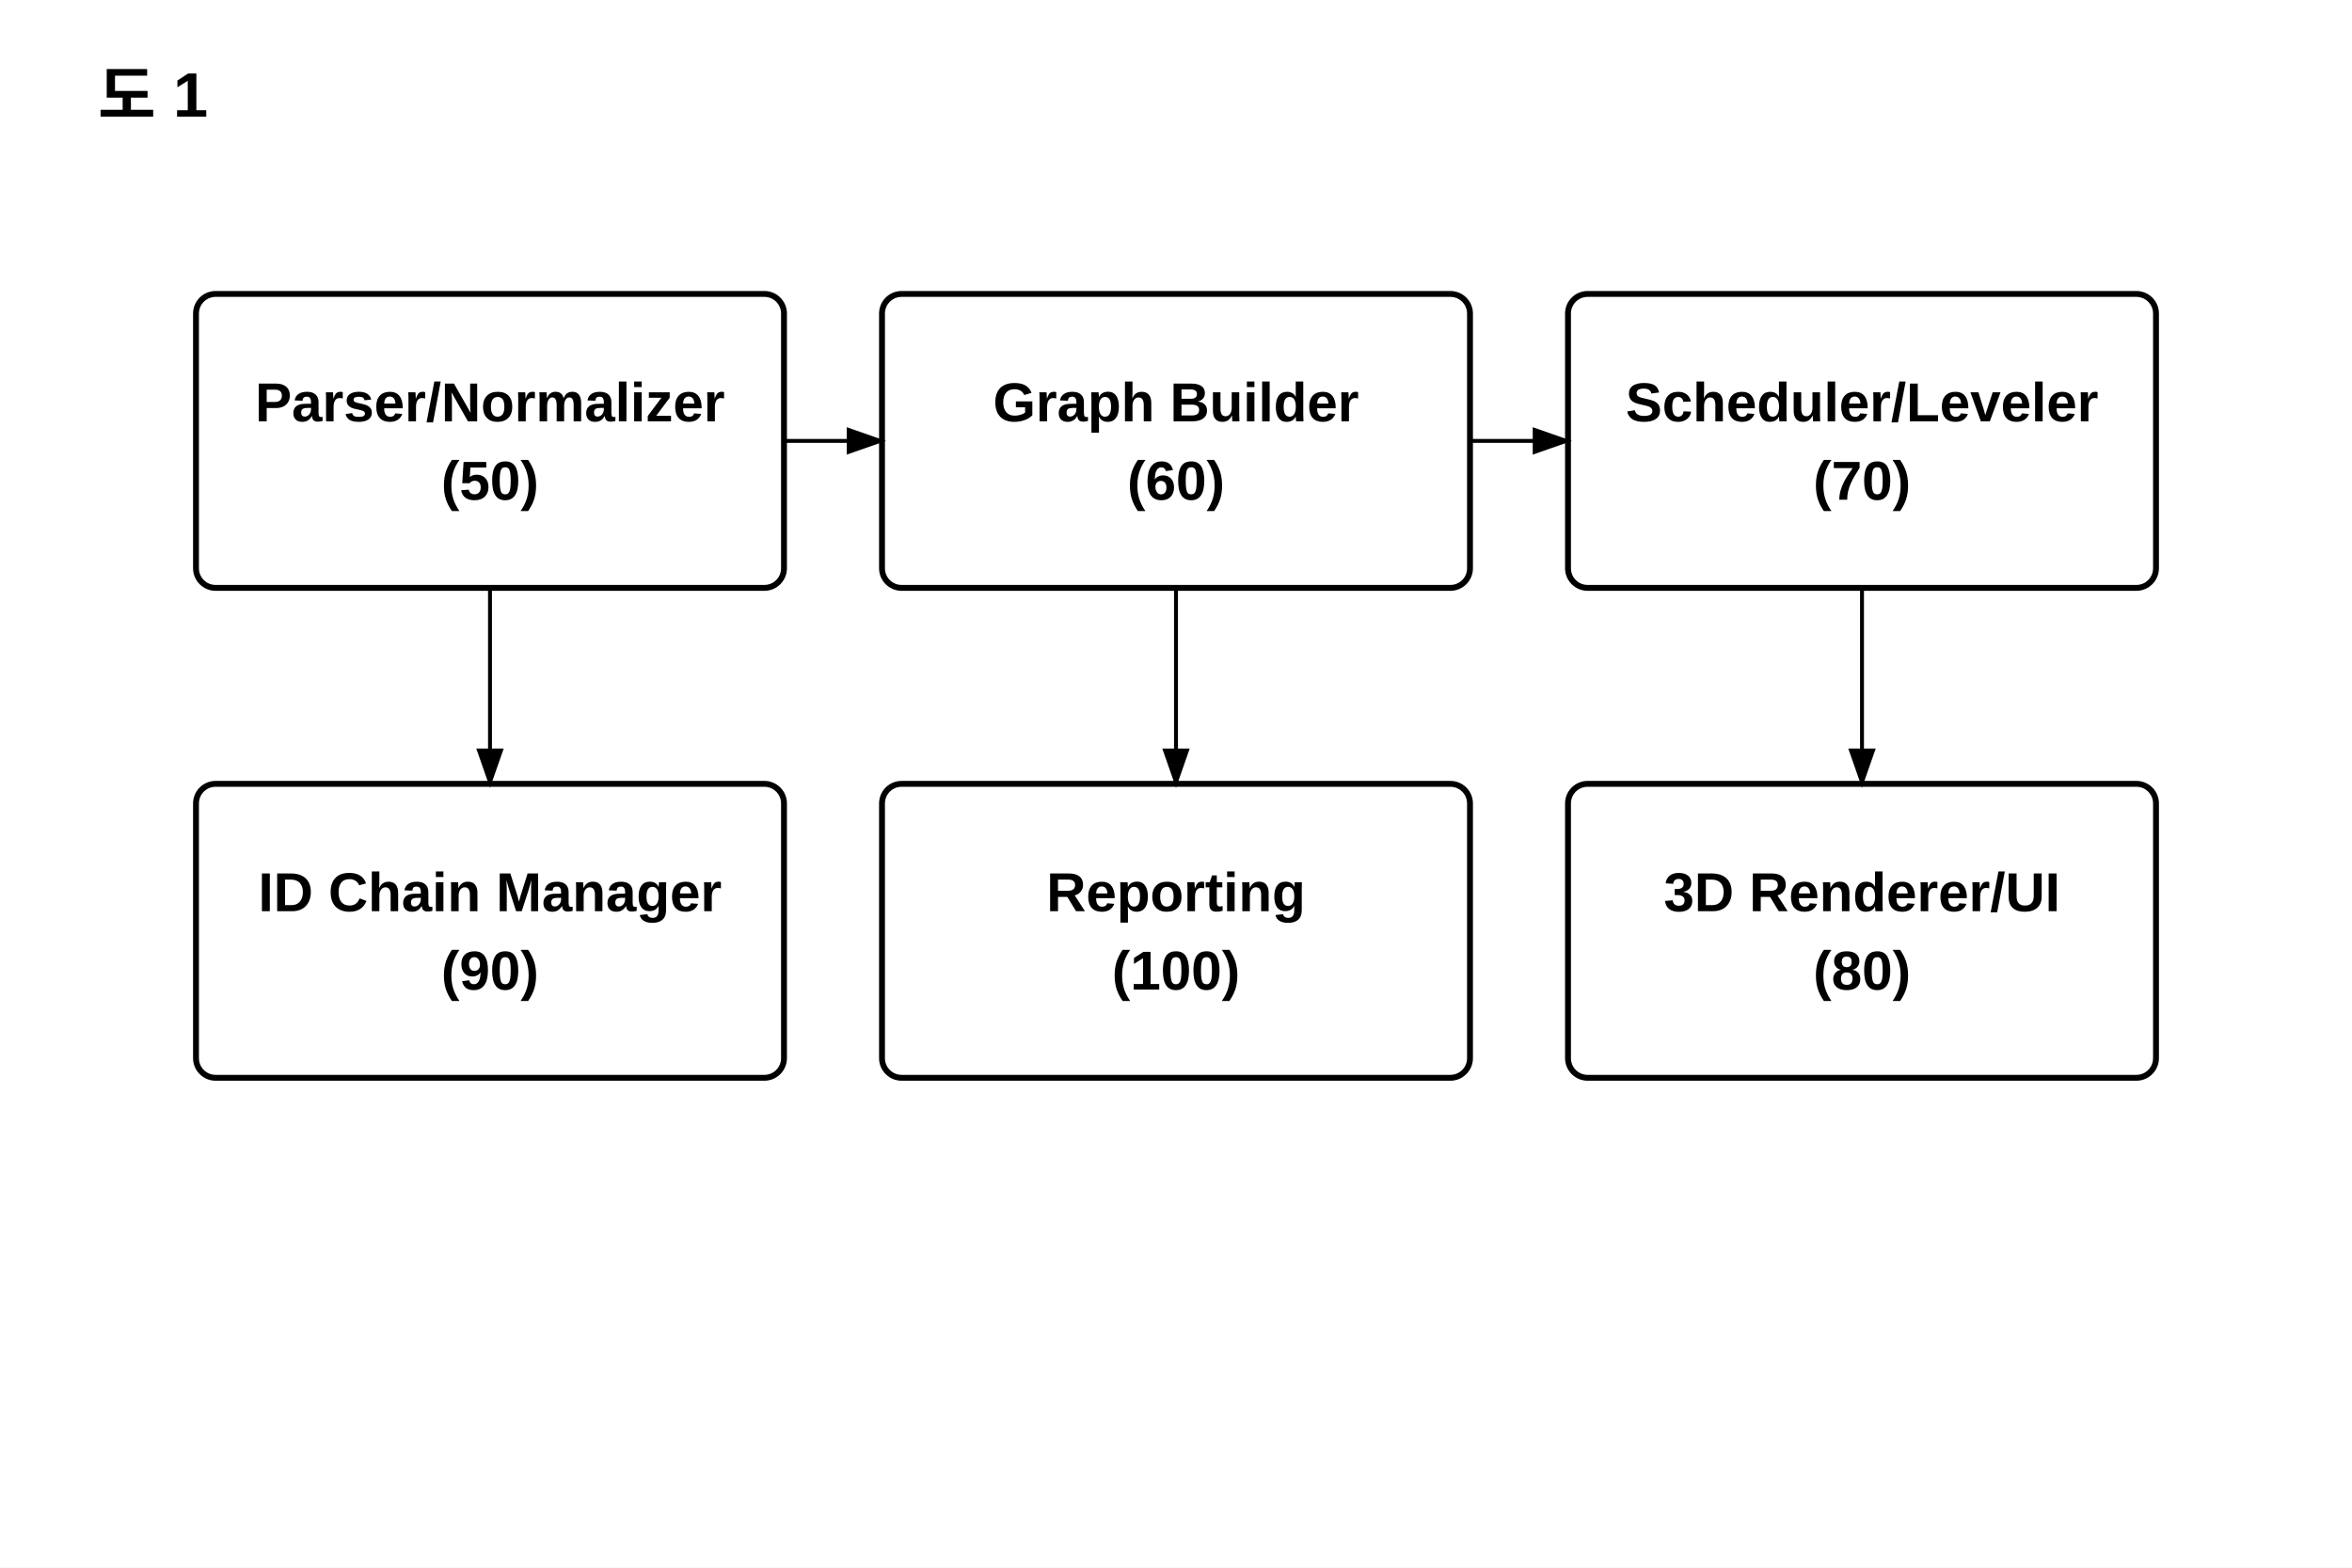
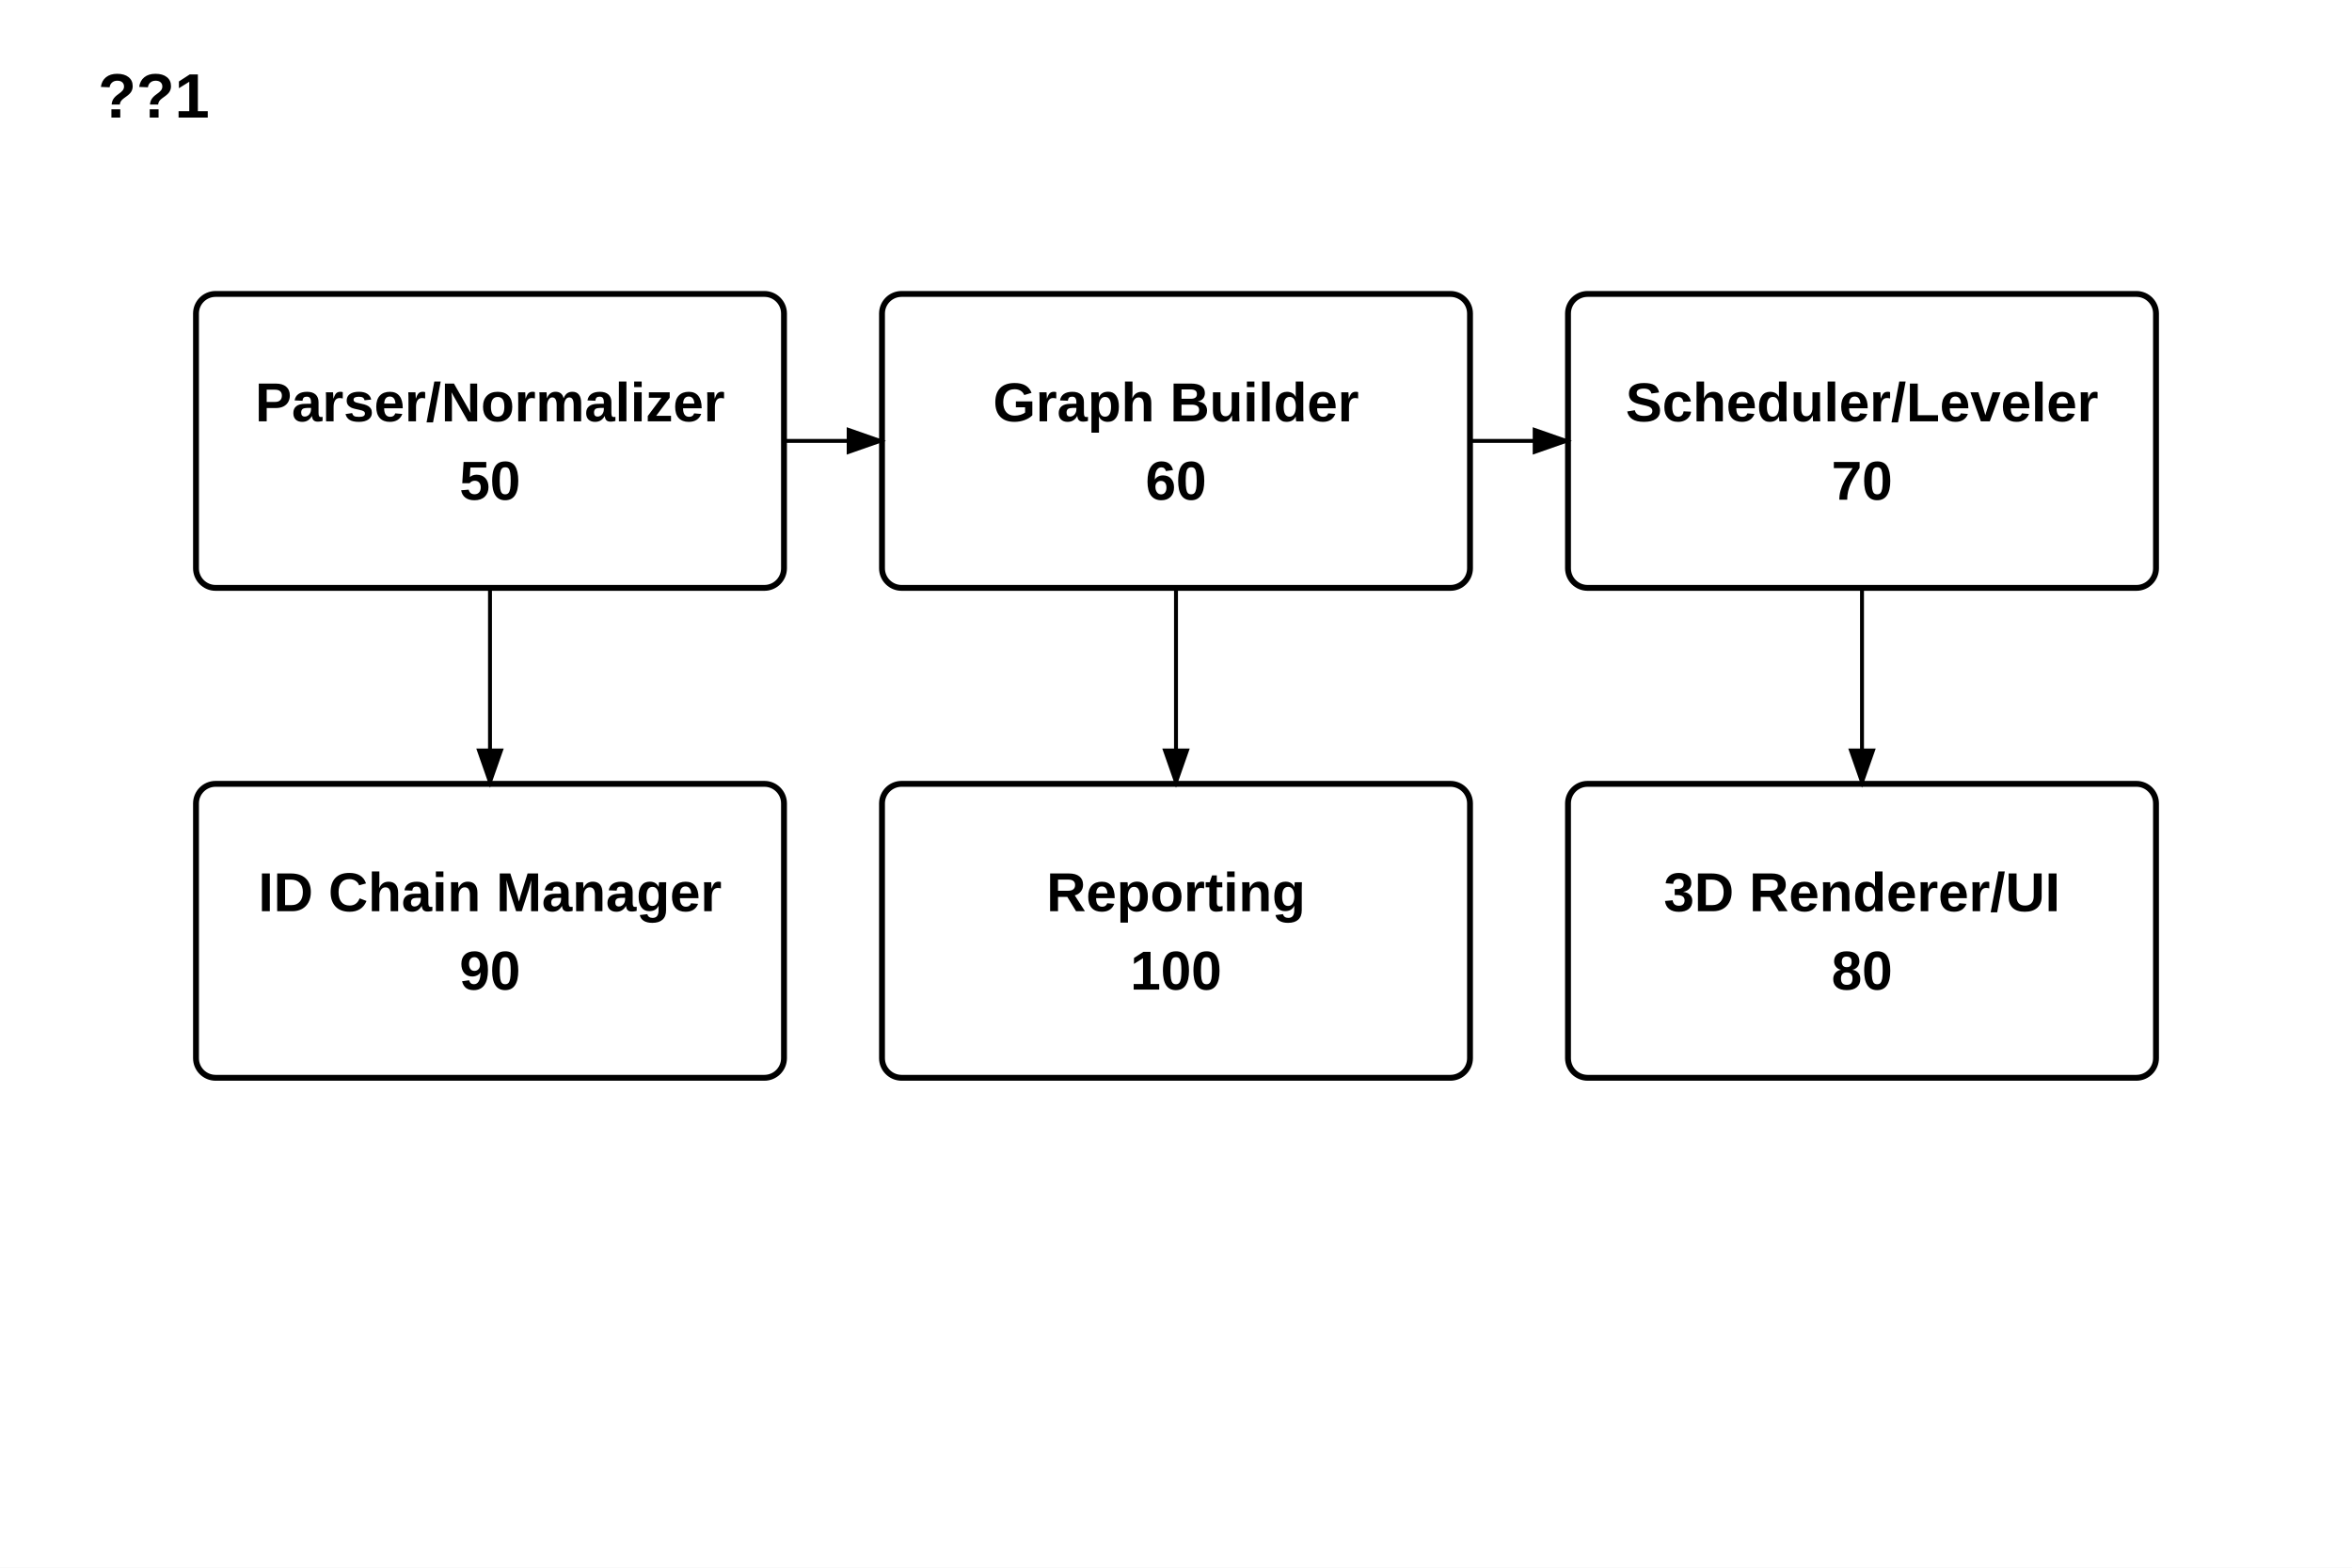
<svg xmlns="http://www.w3.org/2000/svg" width="1200" height="800" viewBox="0 0 1200 800">
  <rect width="100%" height="100%" fill="white" />
  <defs>
    <marker id="arrowhead" markerWidth="10" markerHeight="7" refX="9" refY="3.5" orient="auto">
      <polygon points="0 0, 10 3.5, 0 7" fill="black" />
    </marker>
  </defs>
-   <text x="50" y="60" font-family="Arial, sans-serif" font-size="32" font-weight="bold">도 1</text>
+   <text x="50" y="60" font-family="Arial, sans-serif" font-size="32" font-weight="bold">??1</text>
  <rect x="100" y="150" width="300" height="150" fill="white" stroke="black" stroke-width="3" rx="10" />
  <text x="250" y="215" text-anchor="middle" font-family="Arial, sans-serif" font-size="28" font-weight="bold">Parser/Normalizer</text>
-   <text x="250" y="255" text-anchor="middle" font-family="Arial, sans-serif" font-size="28" font-weight="bold">(50)</text>
+   <text x="250" y="255" text-anchor="middle" font-family="Arial, sans-serif" font-size="28" font-weight="bold">50</text>
  <rect x="450" y="150" width="300" height="150" fill="white" stroke="black" stroke-width="3" rx="10" />
  <text x="600" y="215" text-anchor="middle" font-family="Arial, sans-serif" font-size="28" font-weight="bold">Graph Builder</text>
-   <text x="600" y="255" text-anchor="middle" font-family="Arial, sans-serif" font-size="28" font-weight="bold">(60)</text>
+   <text x="600" y="255" text-anchor="middle" font-family="Arial, sans-serif" font-size="28" font-weight="bold">60</text>
  <rect x="800" y="150" width="300" height="150" fill="white" stroke="black" stroke-width="3" rx="10" />
  <text x="950" y="215" text-anchor="middle" font-family="Arial, sans-serif" font-size="28" font-weight="bold">Scheduler/Leveler</text>
-   <text x="950" y="255" text-anchor="middle" font-family="Arial, sans-serif" font-size="28" font-weight="bold">(70)</text>
+   <text x="950" y="255" text-anchor="middle" font-family="Arial, sans-serif" font-size="28" font-weight="bold">70</text>
  <rect x="800" y="400" width="300" height="150" fill="white" stroke="black" stroke-width="3" rx="10" />
  <text x="950" y="465" text-anchor="middle" font-family="Arial, sans-serif" font-size="28" font-weight="bold">3D Renderer/UI</text>
-   <text x="950" y="505" text-anchor="middle" font-family="Arial, sans-serif" font-size="28" font-weight="bold">(80)</text>
+   <text x="950" y="505" text-anchor="middle" font-family="Arial, sans-serif" font-size="28" font-weight="bold">80</text>
  <rect x="100" y="400" width="300" height="150" fill="white" stroke="black" stroke-width="3" rx="10" />
  <text x="250" y="465" text-anchor="middle" font-family="Arial, sans-serif" font-size="28" font-weight="bold">ID Chain Manager</text>
-   <text x="250" y="505" text-anchor="middle" font-family="Arial, sans-serif" font-size="28" font-weight="bold">(90)</text>
+   <text x="250" y="505" text-anchor="middle" font-family="Arial, sans-serif" font-size="28" font-weight="bold">90</text>
  <rect x="450" y="400" width="300" height="150" fill="white" stroke="black" stroke-width="3" rx="10" />
  <text x="600" y="465" text-anchor="middle" font-family="Arial, sans-serif" font-size="28" font-weight="bold">Reporting</text>
-   <text x="600" y="505" text-anchor="middle" font-family="Arial, sans-serif" font-size="28" font-weight="bold">(100)</text>
+   <text x="600" y="505" text-anchor="middle" font-family="Arial, sans-serif" font-size="28" font-weight="bold">100</text>
  <line x1="400" y1="225" x2="450" y2="225" stroke="black" stroke-width="2" marker-end="url(#arrowhead)" />
  <line x1="750" y1="225" x2="800" y2="225" stroke="black" stroke-width="2" marker-end="url(#arrowhead)" />
  <line x1="950" y1="300" x2="950" y2="400" stroke="black" stroke-width="2" marker-end="url(#arrowhead)" />
  <line x1="250" y1="300" x2="250" y2="400" stroke="black" stroke-width="2" marker-end="url(#arrowhead)" />
  <line x1="600" y1="300" x2="600" y2="400" stroke="black" stroke-width="2" marker-end="url(#arrowhead)" />
</svg>
